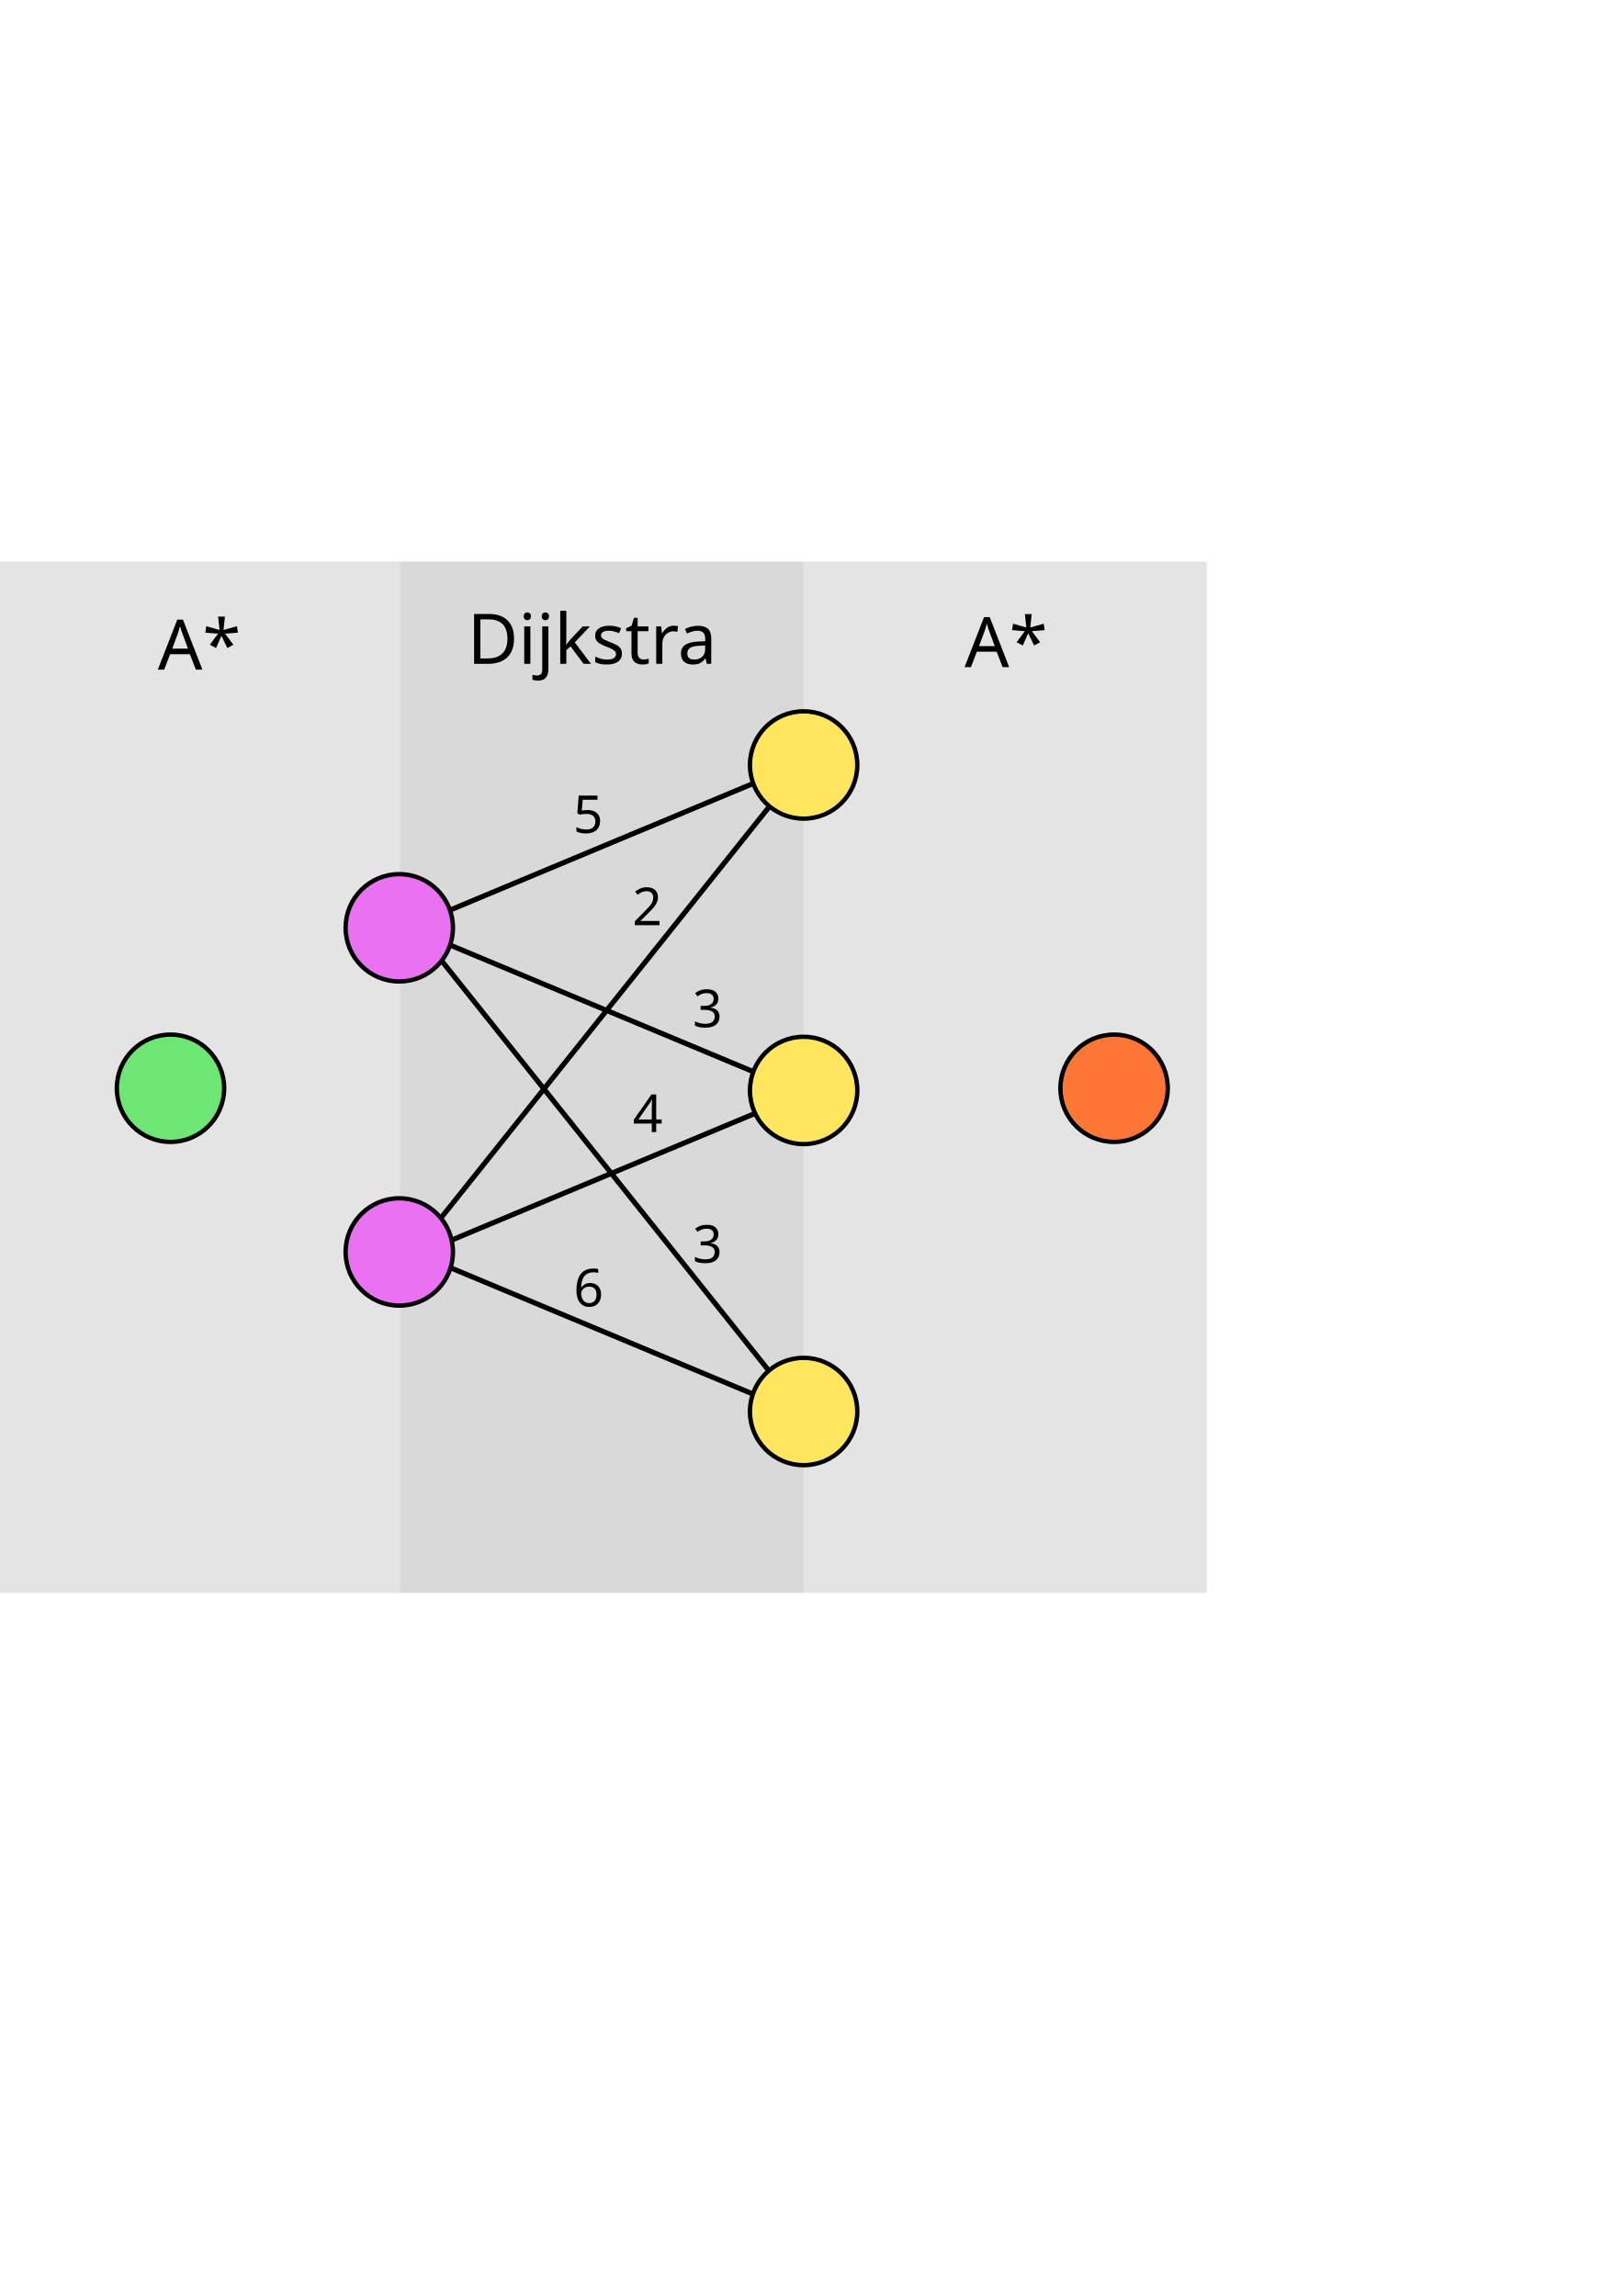
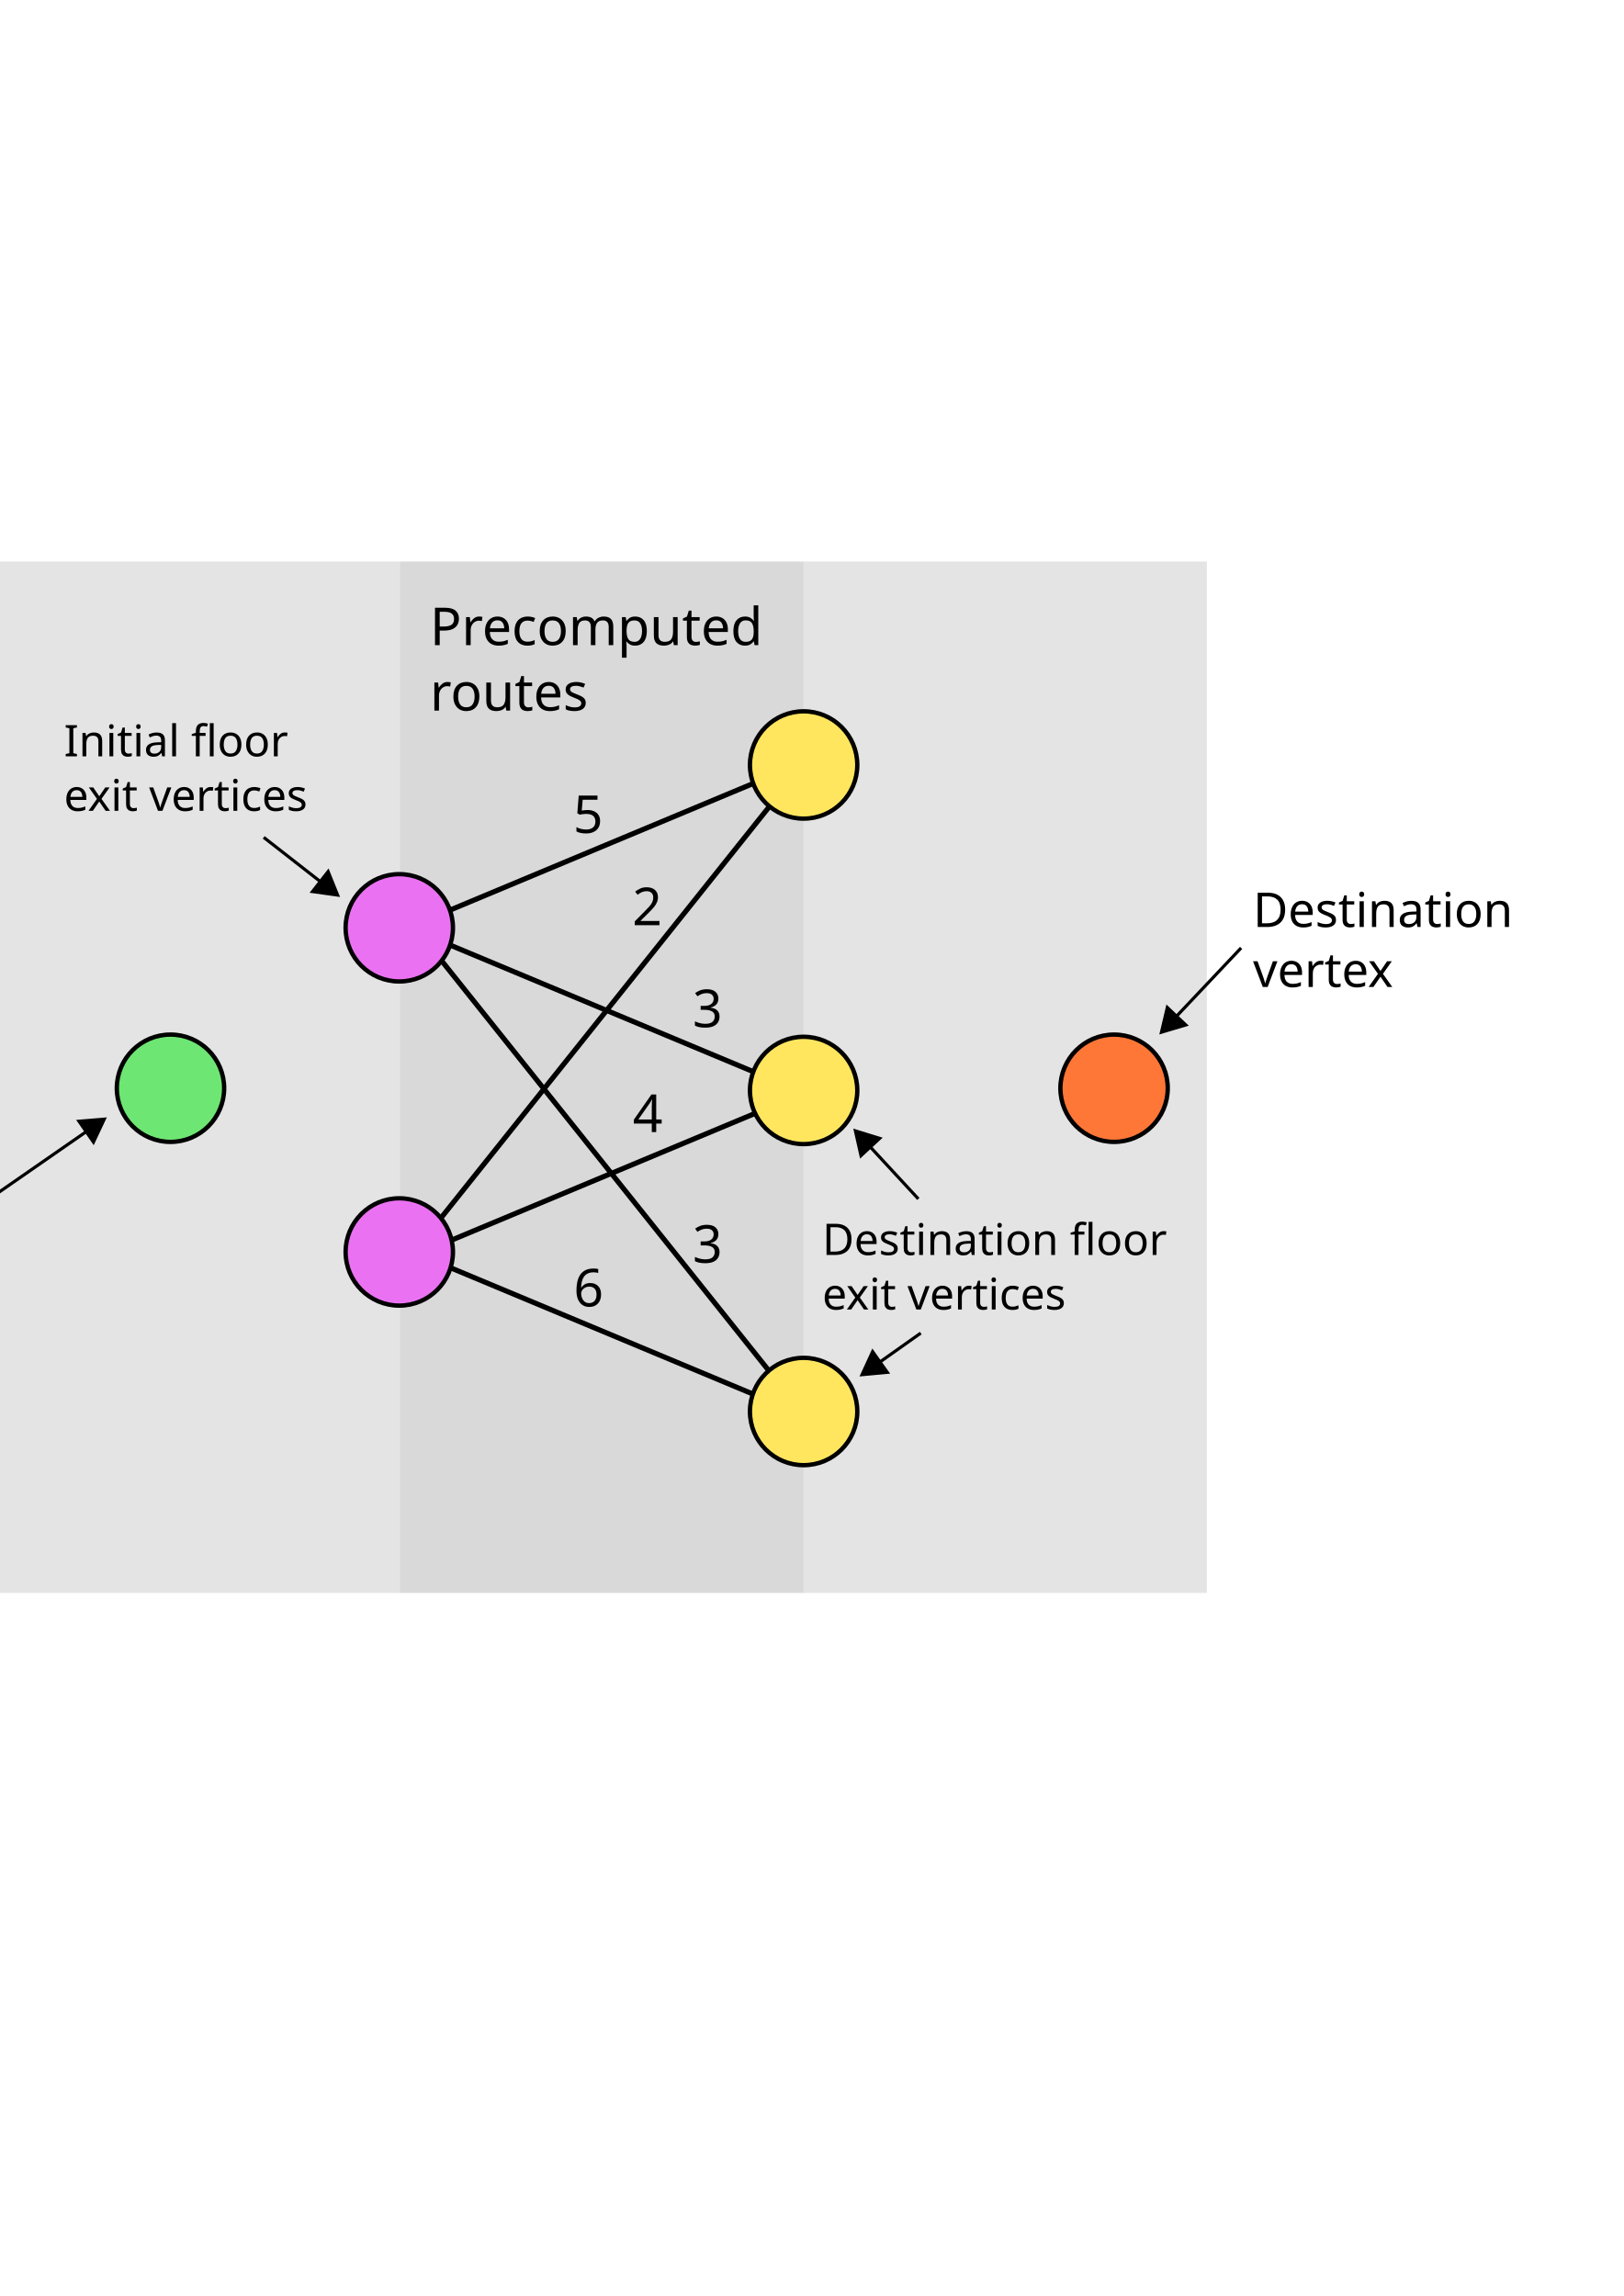
<svg xmlns="http://www.w3.org/2000/svg" xmlns:ns1="http://www.openswatchbook.org/uri/2009/osb" width="744.094" height="1052.362" id="svg2" version="1.1">
  <defs id="defs4">
+     <marker orient="auto" refY="0.0" refX="0.0" id="TriangleInL" style="overflow:visible">
+       <path id="path4042" d="M 5.77,0.0 L -2.88,5.0 L -2.88,-5.0 L 5.77,0.0 z " style="fill-rule:evenodd;stroke:#000000;stroke-width:1.0pt" transform="scale(-0.8)" />
+     </marker>
+     <marker orient="auto" refY="0.0" refX="0.0" id="Arrow2Lstart" style="overflow:visible">
+       <path id="path3927" style="fill-rule:evenodd;stroke-width:0.625;stroke-linejoin:round" d="M 8.719,4.034 L -2.207,0.016 L 8.719,-4.002 C 6.973,-1.63 6.983,1.616 8.719,4.034 z " transform="scale(1.1) translate(1,0)" />
+     </marker>
+     <marker orient="auto" refY="0.0" refX="0.0" id="Arrow1Lstart" style="overflow:visible">
+       <path id="path3909" d="M 0.0,0.0 L 5.0,-5.0 L -12.5,0.0 L 5.0,5.0 L 0.0,0.0 z " style="fill-rule:evenodd;stroke:#000000;stroke-width:1.0pt" transform="scale(0.8) translate(12.5,0)" />
+     </marker>
    <linearGradient id="linearGradient3957" ns1:paint="solid">
      <stop style="stop-color:#ffffff;stop-opacity:1;" offset="0" id="stop3959" />
    </linearGradient>
    <linearGradient id="linearGradient3823" ns1:paint="solid">
      <stop style="stop-color:#ffe65e;stop-opacity:1;" offset="0" id="stop3825" />
    </linearGradient>
+     <marker orient="auto" refY="0" refX="0" id="TriangleInL-2" style="overflow:visible">
+       <path id="path4042-5" d="m 5.77,0 -8.65,5 0,-10 8.65,5 z" style="fill-rule:evenodd;stroke:#000000;stroke-width:1pt" transform="scale(-0.8,-0.8)" />
+     </marker>
+     <marker orient="auto" refY="0" refX="0" id="TriangleInL-3" style="overflow:visible">
+       <path id="path4042-8" d="m 5.77,0 -8.65,5 0,-10 8.65,5 z" style="fill-rule:evenodd;stroke:#000000;stroke-width:1pt" transform="scale(-0.8,-0.8)" />
+     </marker>
+     <marker orient="auto" refY="0" refX="0" id="TriangleInL-4" style="overflow:visible">
+       <path id="path4042-86" d="m 5.77,0 -8.65,5 0,-10 8.65,5 z" style="fill-rule:evenodd;stroke:#000000;stroke-width:1pt" transform="scale(-0.8,-0.8)" />
+     </marker>
  </defs>
  <g id="layer1">
    <rect style="fill:#000000;fill-opacity:0.106;fill-rule:nonzero;stroke:none" id="rect4340-2" width="184.858" height="472.751" x="368.201" y="257.372" />
    <rect style="fill:#000000;fill-opacity:0.106;fill-rule:nonzero;stroke:none" id="rect4340-3" width="184.858" height="472.751" x="-1.515" y="257.372" />
    <rect style="fill:#000000;fill-opacity:0.149;fill-rule:nonzero;stroke:none" id="rect4340" width="184.858" height="472.751" x="183.343" y="257.372" />
-     <text xml:space="preserve" style="font-size:32px;font-style:normal;font-weight:normal;line-height:125%;letter-spacing:0px;word-spacing:0px;fill:#000000;fill-opacity:1;stroke:none;font-family:Sans" x="214.162" y="304.268" id="text4419">
-       <tspan id="tspan4421" x="214.162" y="304.268">Dijkstra</tspan>
-     </text>
-     <text xml:space="preserve" style="font-size:32px;font-style:normal;font-weight:normal;line-height:125%;letter-spacing:0px;word-spacing:0px;fill:#000000;fill-opacity:1;stroke:none;font-family:Sans" x="72.328" y="306.93" id="text4419-2">
-       <tspan id="tspan4421-0" x="72.328" y="306.93">A*</tspan>
-     </text>
-     <text xml:space="preserve" style="font-size:32px;font-style:normal;font-weight:normal;line-height:125%;letter-spacing:0px;word-spacing:0px;fill:#000000;fill-opacity:1;stroke:none;font-family:Sans" x="442.044" y="305.783" id="text4419-5">
-       <tspan id="tspan4421-8" x="442.044" y="305.783">A*</tspan>
+     <text xml:space="preserve" style="font-size:32px;font-style:normal;font-weight:normal;line-height:125%;letter-spacing:0px;word-spacing:0px;fill:#000000;fill-opacity:1;stroke:none;font-family:Sans" x="197.019" y="295.696" id="text4419">
+       <tspan id="tspan4421" x="197.019" y="295.696" style="font-size:24px">Precomputed</tspan>
+       <tspan x="197.019" y="325.696" style="font-size:24px" id="tspan4958">routes</tspan>
    </text>
    <path style="fill:#6ee673;fill-opacity:1;fill-rule:evenodd;stroke:#000000;stroke-width:3.717;stroke-miterlimit:4;stroke-opacity:1;stroke-dasharray:none;stroke-dashoffset:0" id="path2985-1" d="m 328.571,383.791 a 45.714,45.714 0 1 1 -91.429,0 45.714,45.714 0 1 1 91.429,0 z" transform="matrix(0.5380476,0,0,0.5380476,-74.061,292.2929)" />
    <path style="fill:#ff7736;fill-opacity:1;fill-rule:evenodd;stroke:#000000;stroke-width:3.717;stroke-miterlimit:4;stroke-opacity:1;stroke-dasharray:none;stroke-dashoffset:0" id="path2985-5" d="m 328.571,383.791 a 45.714,45.714 0 1 1 -91.429,0 45.714,45.714 0 1 1 91.429,0 z" transform="matrix(0.5380476,0,0,0.5380476,358.3567,292.2929)" />
    <path style="fill:none;stroke:#000000;stroke-width:2.349;stroke-linecap:butt;stroke-linejoin:miter;stroke-miterlimit:4;stroke-opacity:1;stroke-dasharray:none" d="M 188.962,574.687 368.944,349.176 c 0,0 1.046,-0.437 -181.892,75.968 l 181.45,75.783 -176.972,73.913 C 369.402,649.128 368.798,648.876 368.798,648.876 189.439,424.147 189.439,424.147 189.439,424.147" id="path3863" />
    <path style="fill:#ffe65e;fill-opacity:1;fill-rule:evenodd;stroke:#000000;stroke-width:3.717;stroke-miterlimit:4;stroke-opacity:1;stroke-dasharray:none;stroke-dashoffset:0" id="path2985" d="m 328.571,383.791 a 45.714,45.714 0 1 1 -91.429,0 45.714,45.714 0 1 1 91.429,0 z" transform="matrix(0.5380476,0,0,0.5380476,216.0851,144.125)" />
    <a id="a3040" transform="matrix(0.5380476,0,0,0.5380476,156.1312,244.8787)" style="fill:#ffe65e;fill-opacity:1;stroke:#000000;stroke-width:3.717;stroke-miterlimit:4;stroke-opacity:1;stroke-dasharray:none">
      <path transform="translate(111.4286,89.99998)" d="m 328.571,383.791 c 0,25.247 -20.467,45.714 -45.714,45.714 -25.247,0 -45.714,-20.467 -45.714,-45.714 0,-25.247 20.467,-45.714 45.714,-45.714 25.247,0 45.714,20.467 45.714,45.714 z" id="path2985-4" style="fill:#ffe65e;fill-opacity:1;fill-rule:evenodd;stroke:#000000;stroke-width:3.717;stroke-miterlimit:4;stroke-opacity:1;stroke-dasharray:none;stroke-dashoffset:0" />
    </a>
    <path style="fill:#ffe65e;fill-opacity:1;fill-rule:evenodd;stroke:#000000;stroke-width:3.717;stroke-miterlimit:4;stroke-opacity:1;stroke-dasharray:none;stroke-dashoffset:0" id="path2985-6" d="m 328.571,383.791 a 45.714,45.714 0 1 1 -91.429,0 45.714,45.714 0 1 1 91.429,0 z" transform="matrix(0.5380476,0,0,0.5380476,216.0851,440.4608)" />
    <path style="fill:#ea72f2;fill-opacity:1;fill-rule:evenodd;stroke:#000000;stroke-width:3.717;stroke-miterlimit:4;stroke-opacity:1;stroke-dasharray:none;stroke-dashoffset:0" id="path2985-9" d="m 328.571,383.791 a 45.714,45.714 0 1 1 -91.429,0 45.714,45.714 0 1 1 91.429,0 z" transform="matrix(0.5380476,0,0,0.5380476,30.7867,218.7573)" />
    <path style="fill:#ea72f2;fill-opacity:1;fill-rule:evenodd;stroke:#000000;stroke-width:3.717;stroke-miterlimit:4;stroke-opacity:1;stroke-dasharray:none;stroke-dashoffset:0" id="path2985-47" d="m 328.571,383.791 a 45.714,45.714 0 1 1 -91.429,0 45.714,45.714 0 1 1 91.429,0 z" transform="matrix(0.5380476,0,0,0.5380476,30.7867,367.3288)" />
    <text xml:space="preserve" style="font-size:24px;font-style:normal;font-weight:normal;line-height:125%;letter-spacing:0px;word-spacing:0px;writing-mode:lr-tb;fill:#000000;fill-opacity:1;fill-rule:nonzero;stroke:none;font-family:Sans" x="289.739" y="424.047" id="text3911">
      <tspan id="tspan3913" x="289.739" y="424.047" style="font-size:24px;writing-mode:lr-tb;fill:#000000;fill-opacity:1;fill-rule:nonzero;stroke:none">2</tspan>
    </text>
    <text xml:space="preserve" style="font-size:24px;font-style:normal;font-weight:normal;line-height:125%;letter-spacing:0px;word-spacing:0px;fill:#000000;fill-opacity:1;stroke:none;font-family:Sans" x="262.653" y="381.776" id="text3865-2">
      <tspan id="tspan3867-4" x="262.653" y="381.776">5</tspan>
    </text>
    <text xml:space="preserve" style="font-size:24px;font-style:normal;font-weight:normal;line-height:125%;letter-spacing:0px;word-spacing:0px;fill:#000000;fill-opacity:1;stroke:none;font-family:Sans" x="262.858" y="598.804" id="text3865">
      <tspan id="tspan3867" x="262.858" y="598.804">6</tspan>
    </text>
    <text xml:space="preserve" style="font-size:24px;font-style:normal;font-weight:normal;line-height:125%;letter-spacing:0px;word-spacing:0px;fill:#000000;fill-opacity:1;stroke:none;font-family:Sans" x="317.382" y="578.755" id="text3865-7">
      <tspan id="tspan3867-41" x="317.382" y="578.755">3</tspan>
    </text>
    <text xml:space="preserve" style="font-size:24px;font-style:normal;font-weight:normal;line-height:125%;letter-spacing:0px;word-spacing:0px;fill:#000000;fill-opacity:1;stroke:none;font-family:Sans" x="317.382" y="470.789" id="text3865-7-9">
      <tspan id="tspan3867-41-5" x="317.382" y="470.789">3</tspan>
    </text>
    <text xml:space="preserve" style="font-size:24px;font-style:normal;font-weight:normal;line-height:125%;letter-spacing:0px;word-spacing:0px;fill:#000000;fill-opacity:1;stroke:none;font-family:Sans" x="289.973" y="518.881" id="text3865-7-1">
      <tspan id="tspan3867-41-3" x="289.973" y="518.881">4</tspan>
    </text>
+     <path style="fill:none;stroke:#000000;stroke-width:1.434;stroke-linecap:butt;stroke-linejoin:miter;stroke-miterlimit:4;stroke-opacity:1;stroke-dasharray:none;marker-start:url(#TriangleInL)" d="m 42.261,516.791 -72.857,50.542" id="path3117" />
+     <path style="fill:none;stroke:#000000;stroke-width:1.434;stroke-linecap:butt;stroke-linejoin:miter;stroke-miterlimit:4;stroke-opacity:1;stroke-dasharray:none;marker-start:url(#TriangleInL)" d="M 536.874,468.22 568.763,434.476" id="path3117-8" />
+     <text xml:space="preserve" style="font-size:20px;font-style:normal;font-weight:normal;line-height:125%;letter-spacing:0px;word-spacing:0px;fill:#000000;fill-opacity:1;stroke:none;font-family:Sans" x="-144.295" y="587.351" id="text4905">
+       <tspan x="-144.295" y="587.351" id="tspan4909" style="font-size:22px">Initial vertex</tspan>
+     </text>
+     <text xml:space="preserve" style="font-size:18.371px;font-style:normal;font-weight:normal;line-height:125%;letter-spacing:0px;word-spacing:0px;fill:#000000;fill-opacity:1;stroke:none;font-family:Sans" x="574.231" y="424.883" id="text4913">
+       <tspan id="tspan4915" x="574.231" y="424.883" style="font-size:22px;font-weight:normal;-inkscape-font-specification:Sans">Destination</tspan>
+       <tspan x="574.231" y="452.383" style="font-size:22px;font-weight:normal;-inkscape-font-specification:Sans" id="tspan4917">vertex</tspan>
+     </text>
+     <text xml:space="preserve" style="font-size:22px;font-style:normal;font-weight:normal;line-height:125%;letter-spacing:0px;word-spacing:0px;fill:#000000;fill-opacity:1;stroke:none;font-family:Sans" x="376.845" y="575.219" id="text4919">
+       <tspan x="376.845" y="575.219" id="tspan4966" style="font-size:20px">Destination floor</tspan>
+       <tspan x="376.845" y="600.219" id="tspan4972" style="font-size:20px">exit vertices</tspan>
+     </text>
+     <path style="fill:none;stroke:#000000;stroke-width:1.434;stroke-linecap:butt;stroke-linejoin:miter;stroke-miterlimit:4;stroke-opacity:1;stroke-dasharray:none;marker-start:url(#TriangleInL)" d="M 149.424,406.12 120.853,383.805" id="path3117-1" />
+     <path style="fill:none;stroke:#000000;stroke-width:1.434;stroke-linecap:butt;stroke-linejoin:miter;stroke-miterlimit:4;stroke-opacity:1;stroke-dasharray:none;marker-start:url(#TriangleInL)" d="m 396.567,523.263 24.286,26.257" id="path3117-4" />
+     <text xml:space="preserve" style="font-size:22px;font-style:normal;font-weight:normal;line-height:125%;letter-spacing:0px;word-spacing:0px;fill:#000000;fill-opacity:1;stroke:none;font-family:Sans" x="29.312" y="346.648" id="text4960">
+       <tspan id="tspan4962" x="29.312" y="346.648" style="font-size:20px">Initial floor</tspan>
+       <tspan x="29.312" y="371.648" id="tspan4964" style="font-size:20px">exit vertices</tspan>
+     </text>
+     <path style="fill:none;stroke:#000000;stroke-width:1.434;stroke-linecap:butt;stroke-linejoin:miter;stroke-miterlimit:4;stroke-opacity:1;stroke-dasharray:none;marker-start:url(#TriangleInL)" d="M 400.527,626.189 421.955,611.017" id="path3117-4-4" />
  </g>
</svg>
